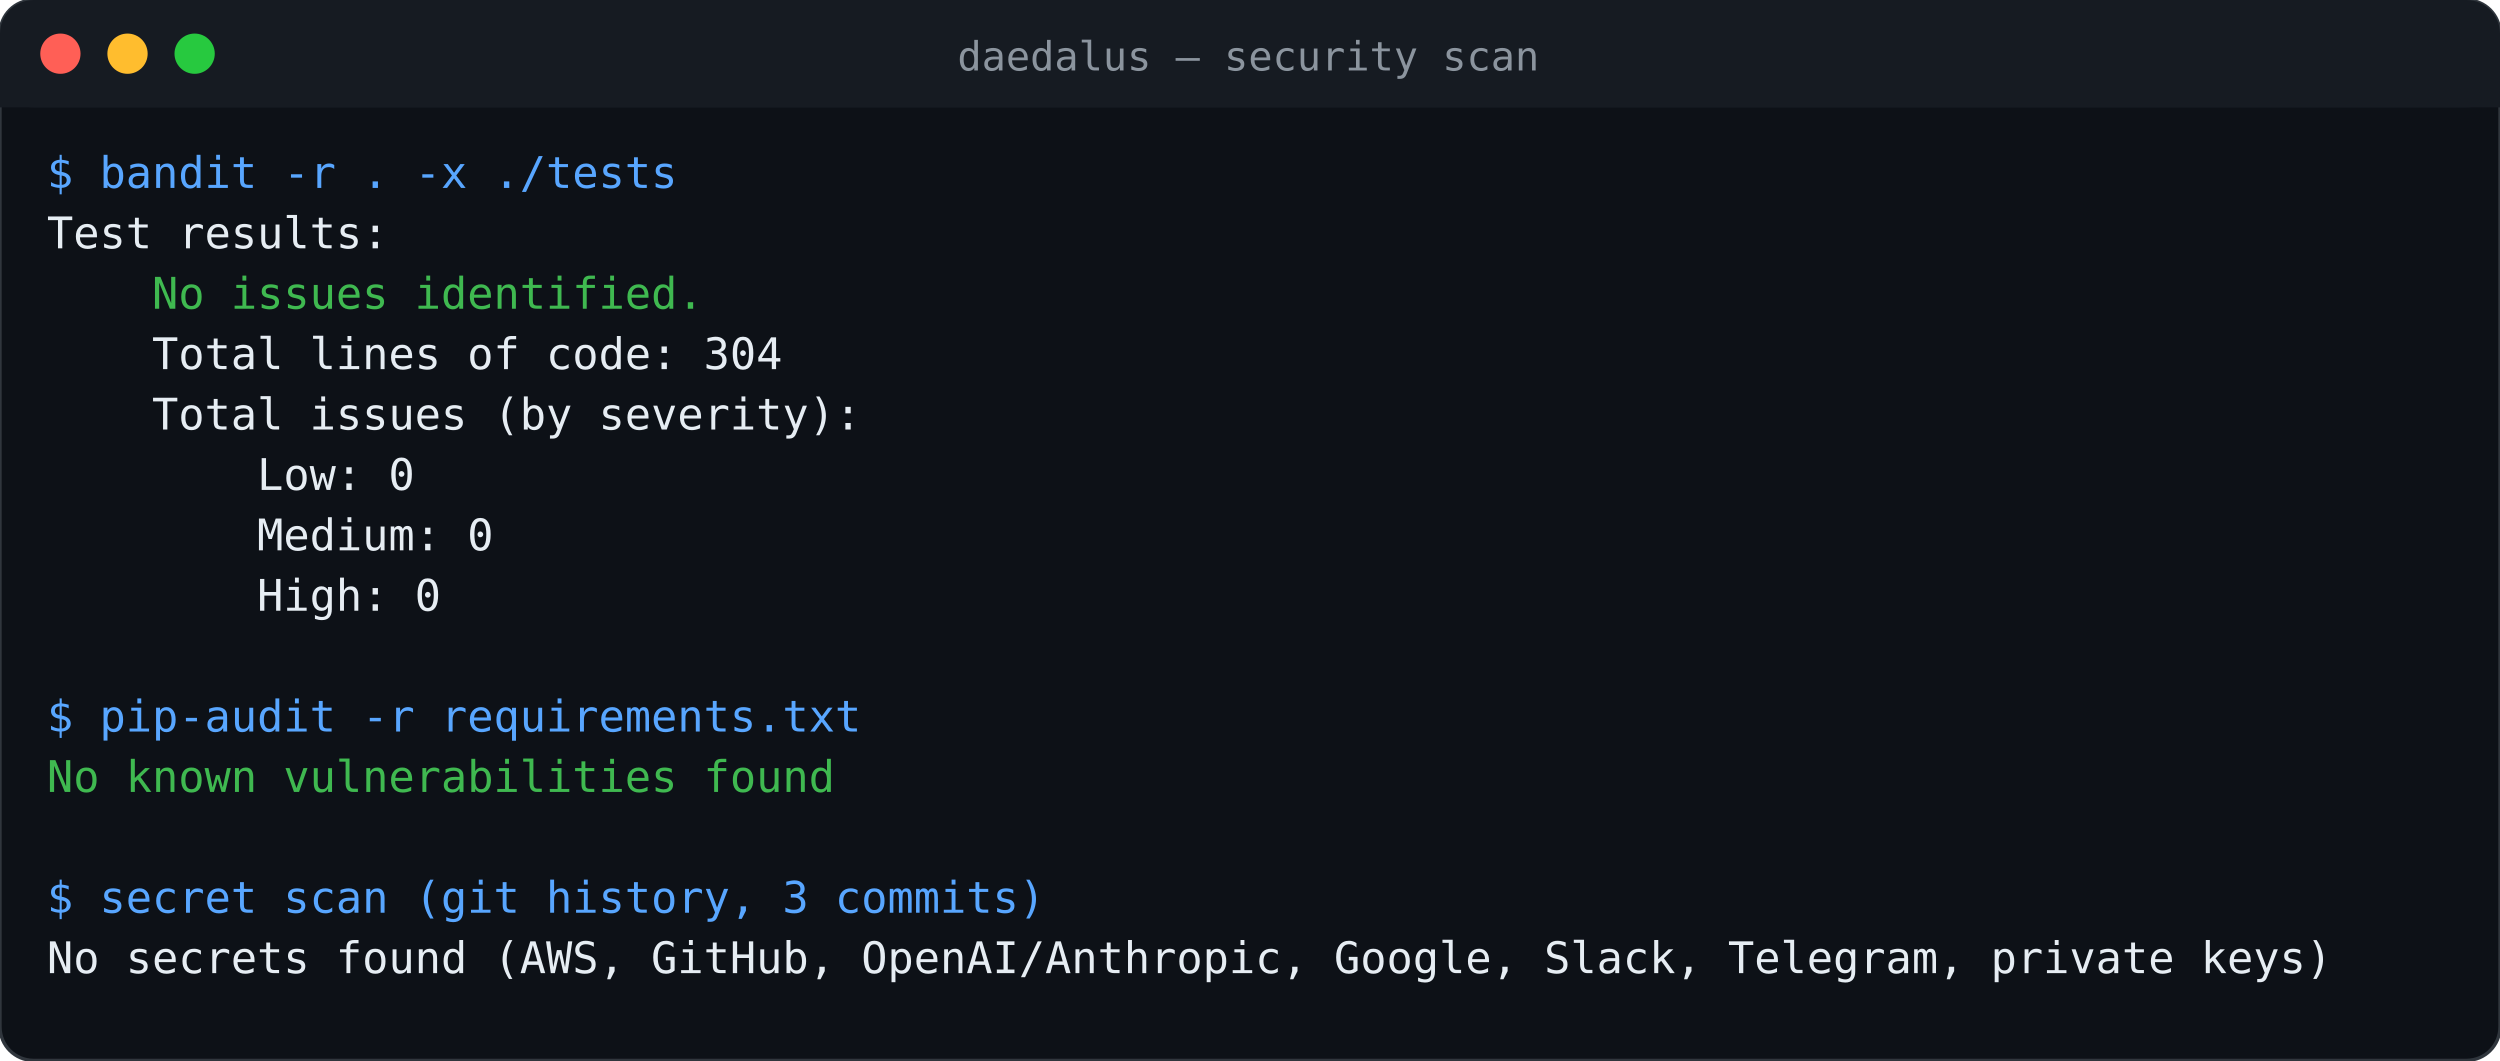
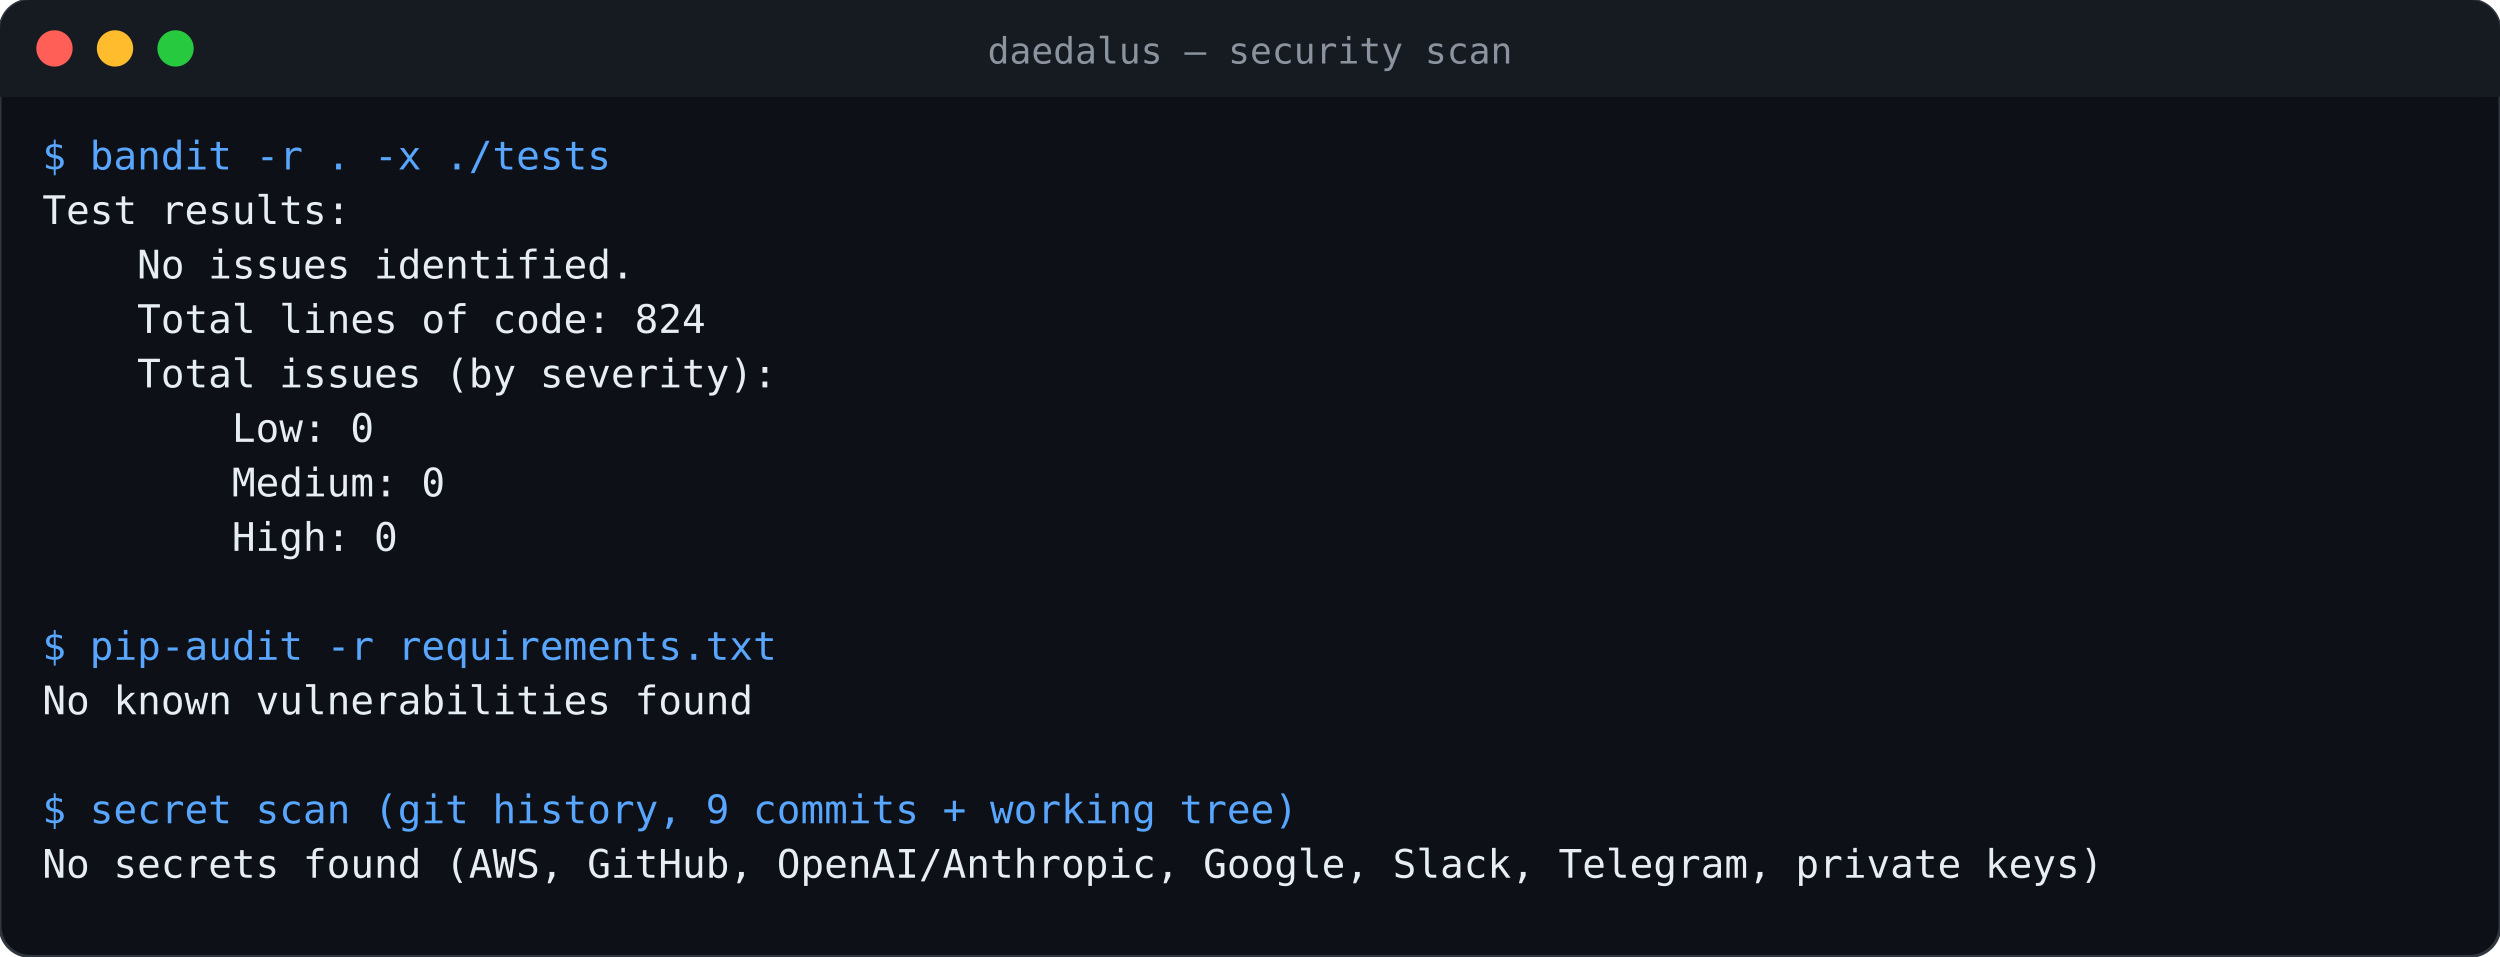
- <svg xmlns="http://www.w3.org/2000/svg" width="745" height="316" viewBox="0 0 745 316">
+ <svg xmlns="http://www.w3.org/2000/svg" width="826" height="316" viewBox="0 0 826 316">
  <rect width="100%" height="100%" rx="10" fill="#0d1117" stroke="#30363d" />
  <rect width="100%" height="32" rx="10" fill="#161b22" />
  <rect y="22" width="100%" height="10" fill="#161b22" />
  <circle cx="18" cy="16" r="6" fill="#ff5f56" />
  <circle cx="38" cy="16" r="6" fill="#ffbd2e" />
  <circle cx="58" cy="16" r="6" fill="#27c93f" />
-   <text x="372" y="21" fill="#8b949e" font-family="ui-monospace,SFMono-Regular,Menlo,Consolas,monospace" font-size="12" text-anchor="middle">daedalus — security scan</text>
+   <text x="413" y="21" fill="#8b949e" font-family="ui-monospace,SFMono-Regular,Menlo,Consolas,monospace" font-size="12" text-anchor="middle">daedalus — security scan</text>
  <g font-family="ui-monospace,SFMono-Regular,Menlo,Consolas,monospace" font-size="13" xml:space="preserve">
    <text x="14" y="56" fill="#58a6ff">$ bandit -r . -x ./tests</text>
    <text x="14" y="74" fill="#e6edf3">Test results:</text>
-     <text x="14" y="92" fill="#3fb950">    No issues identified.</text>
-     <text x="14" y="110" fill="#e6edf3">    Total lines of code: 304</text>
+     <text x="14" y="92" fill="#e6edf3">    No issues identified.</text>
+     <text x="14" y="110" fill="#e6edf3">    Total lines of code: 824</text>
    <text x="14" y="128" fill="#e6edf3">    Total issues (by severity):</text>
    <text x="14" y="146" fill="#e6edf3">        Low: 0</text>
    <text x="14" y="164" fill="#e6edf3">        Medium: 0</text>
    <text x="14" y="182" fill="#e6edf3">        High: 0</text>
    <text x="14" y="200" fill="#e6edf3" />
    <text x="14" y="218" fill="#58a6ff">$ pip-audit -r requirements.txt</text>
-     <text x="14" y="236" fill="#3fb950">No known vulnerabilities found</text>
+     <text x="14" y="236" fill="#e6edf3">No known vulnerabilities found</text>
    <text x="14" y="254" fill="#e6edf3" />
-     <text x="14" y="272" fill="#58a6ff">$ secret scan (git history, 3 commits)</text>
+     <text x="14" y="272" fill="#58a6ff">$ secret scan (git history, 9 commits + working tree)</text>
    <text x="14" y="290" fill="#e6edf3">No secrets found (AWS, GitHub, OpenAI/Anthropic, Google, Slack, Telegram, private keys)</text>
  </g>
</svg>
